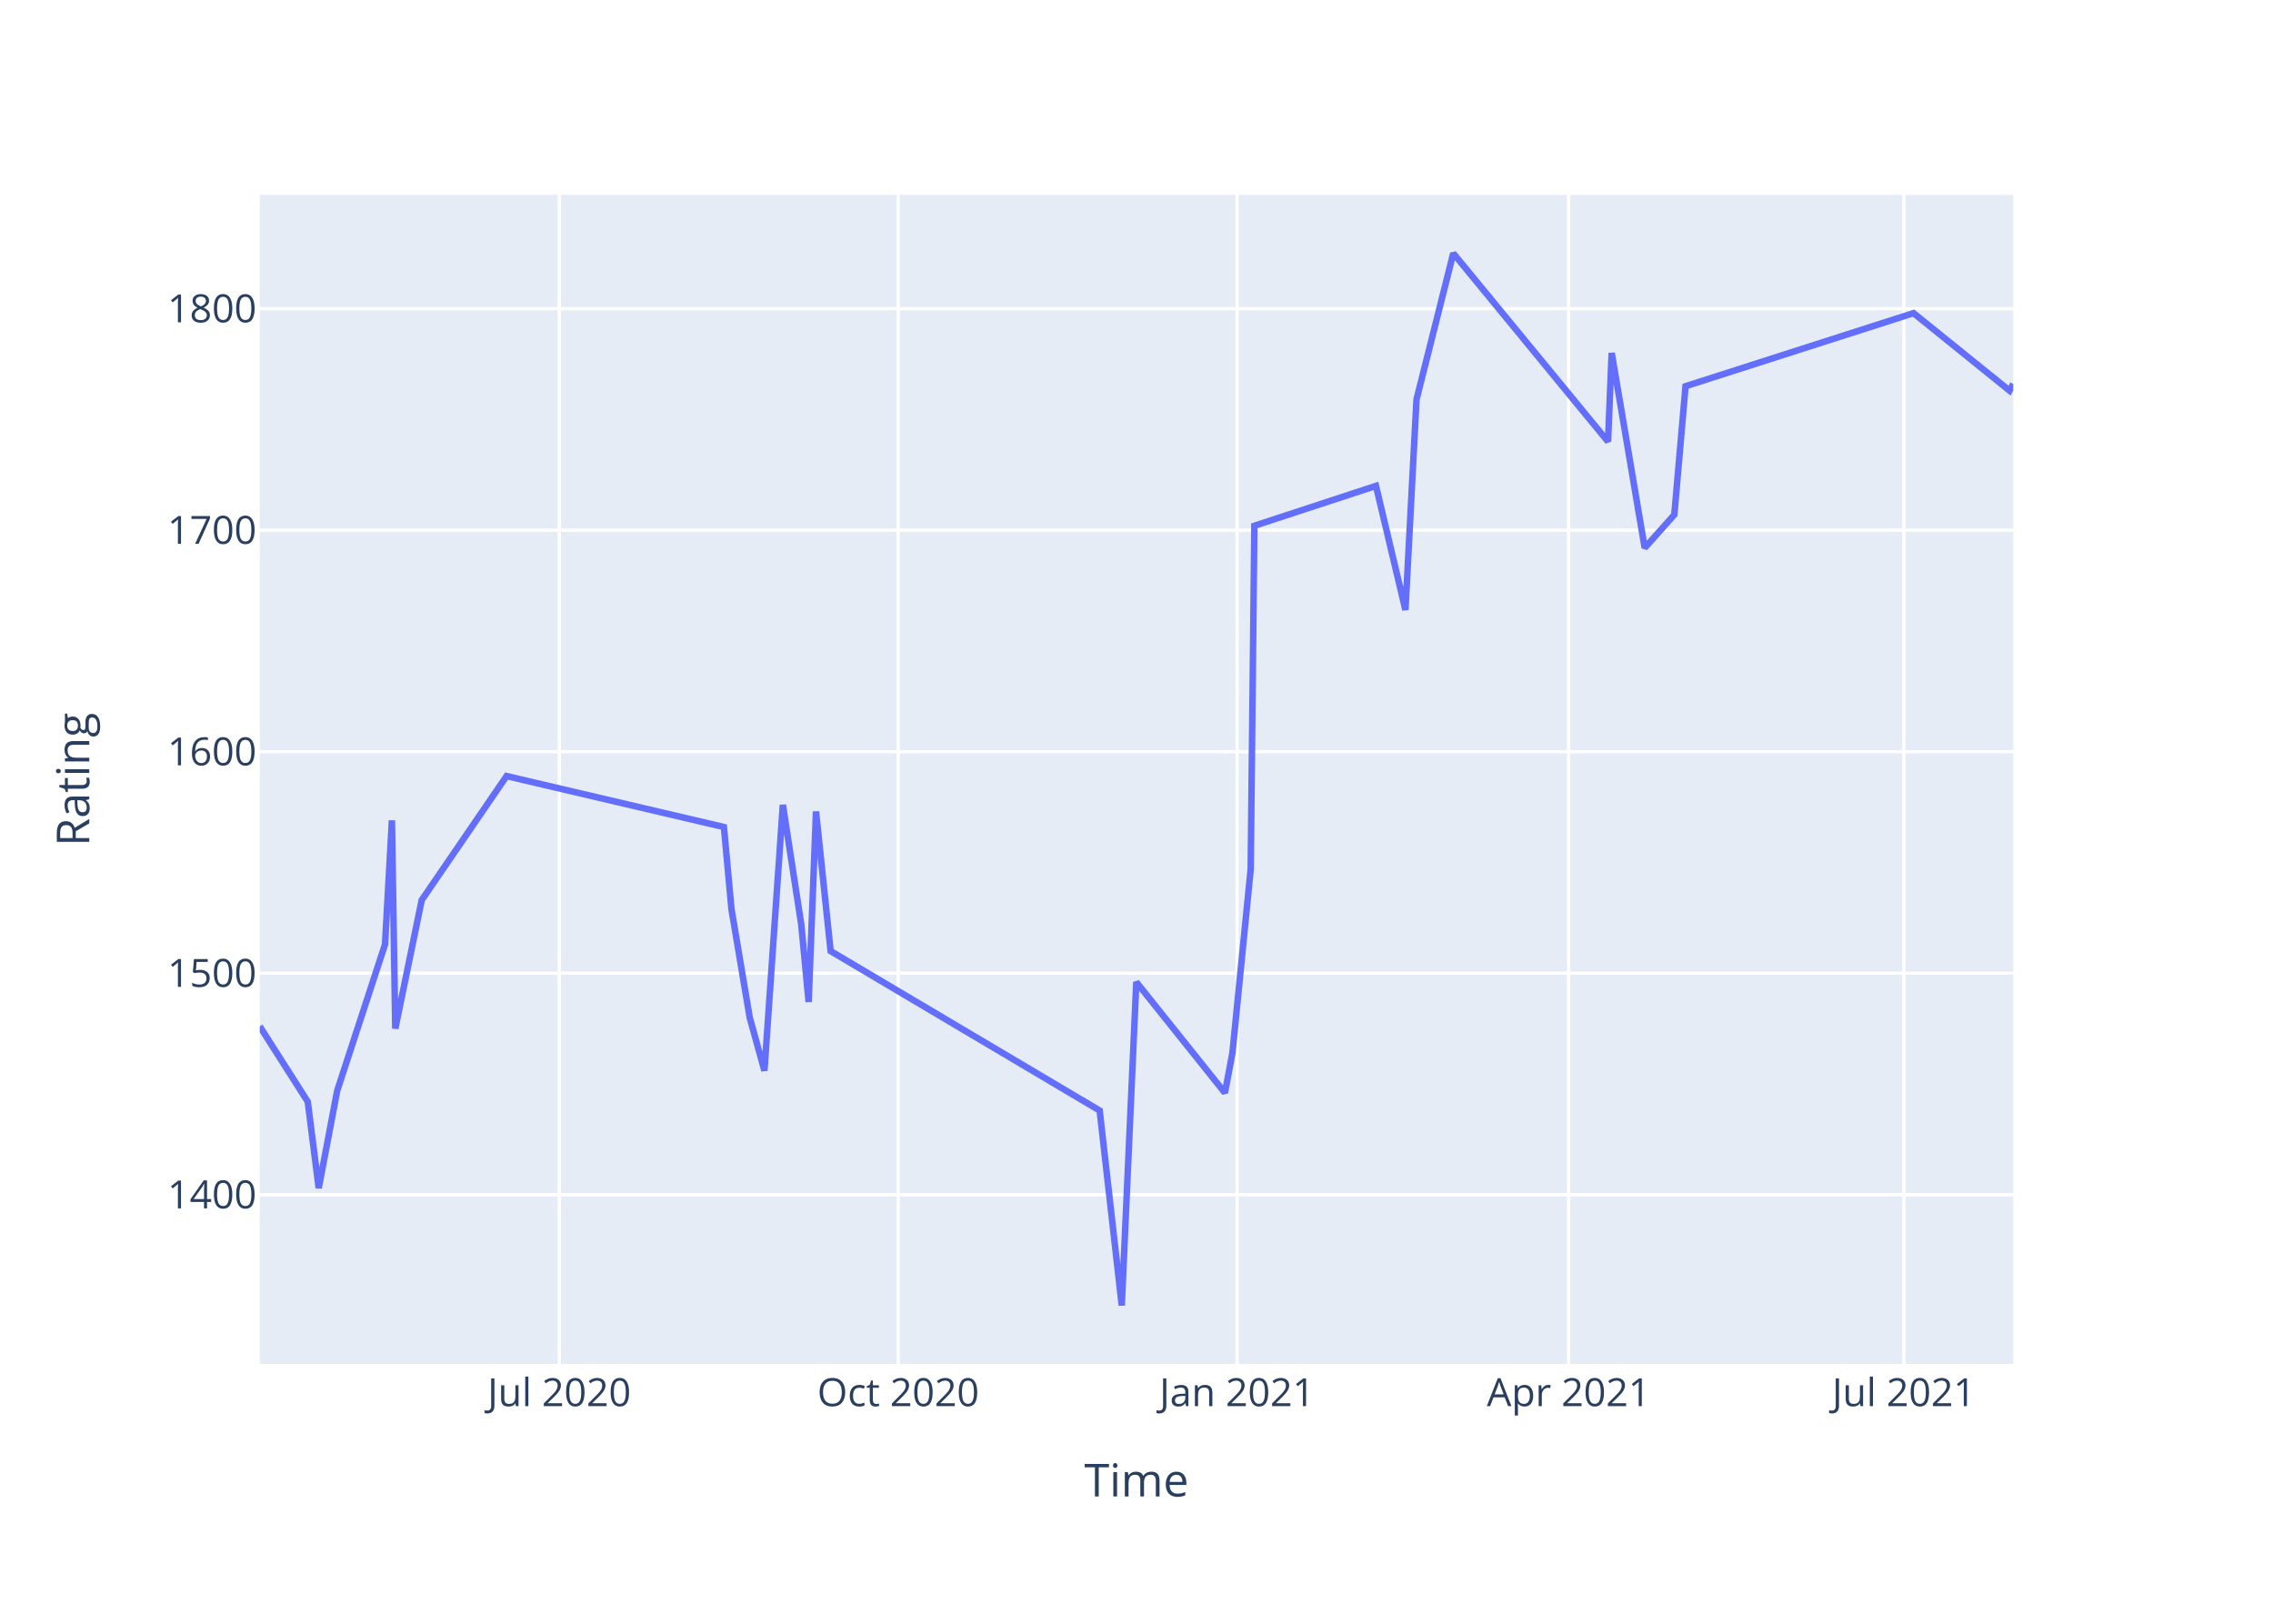
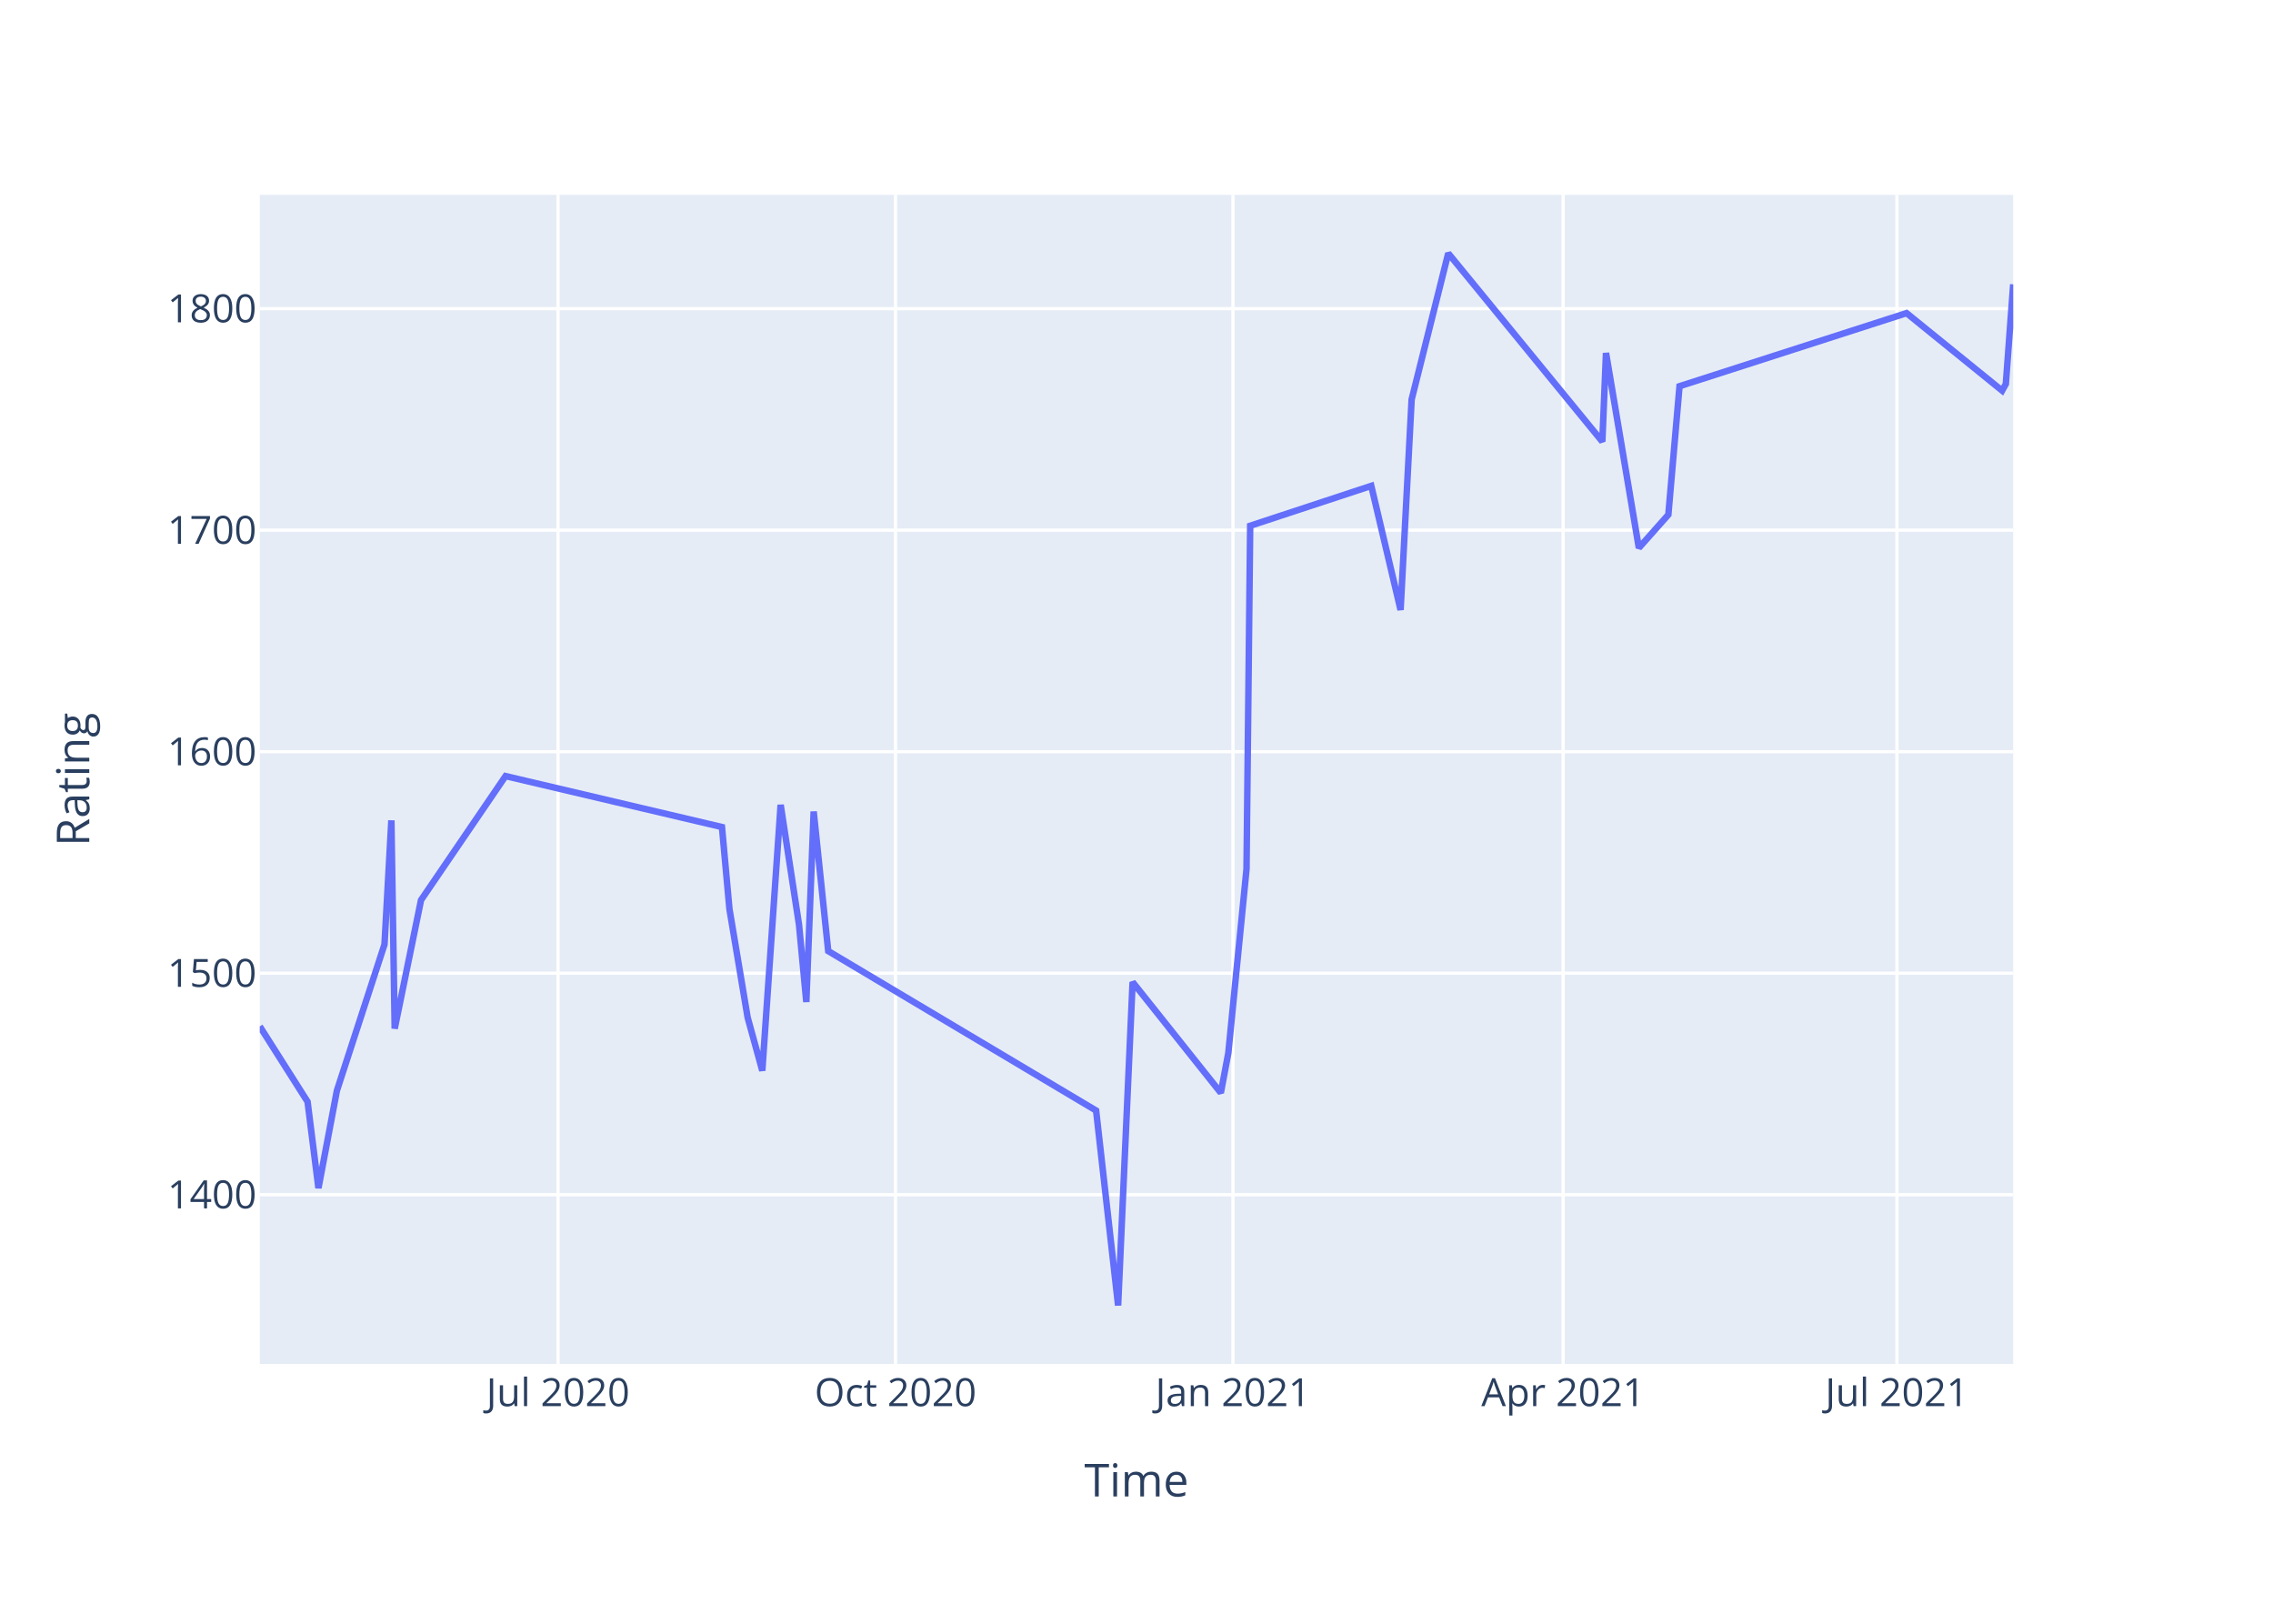
<svg xmlns="http://www.w3.org/2000/svg" class="main-svg" width="700" height="500" style="" viewBox="0 0 700 500">
  <rect x="0" y="0" width="700" height="500" style="fill: rgb(255, 255, 255); fill-opacity: 1;" />
-   <defs id="defs-4ff30b">
+   <defs id="defs-2927b8">
    <g class="clips">
-       <clipPath id="clip4ff30bxyplot" class="plotclip">
+       <clipPath id="clip2927b8xyplot" class="plotclip">
        <rect width="540" height="360" />
      </clipPath>
-       <clipPath class="axesclip" id="clip4ff30bx">
+       <clipPath class="axesclip" id="clip2927b8x">
        <rect x="80" y="0" width="540" height="500" />
      </clipPath>
-       <clipPath class="axesclip" id="clip4ff30by">
+       <clipPath class="axesclip" id="clip2927b8y">
        <rect x="0" y="60" width="700" height="360" />
      </clipPath>
-       <clipPath class="axesclip" id="clip4ff30bxy">
+       <clipPath class="axesclip" id="clip2927b8xy">
        <rect x="80" y="60" width="540" height="360" />
      </clipPath>
    </g>
    <g class="gradients" />
    <g class="patterns" />
  </defs>
  <g class="bglayer">
    <rect class="bg" x="80" y="60" width="540" height="360" style="fill: rgb(229, 236, 246); fill-opacity: 1; stroke-width: 0;" />
  </g>
  <g class="layer-below">
    <g class="imagelayer" />
    <g class="shapelayer" />
  </g>
  <g class="cartesianlayer">
    <g class="subplot xy">
      <g class="layer-subplot">
        <g class="shapelayer" />
        <g class="imagelayer" />
      </g>
      <g class="gridlayer">
        <g class="x">
-           <path class="xgrid crisp" transform="translate(172.24,0)" d="M0,60v360" style="stroke: rgb(255, 255, 255); stroke-opacity: 1; stroke-width: 1px;" />
-           <path class="xgrid crisp" transform="translate(276.61,0)" d="M0,60v360" style="stroke: rgb(255, 255, 255); stroke-opacity: 1; stroke-width: 1px;" />
-           <path class="xgrid crisp" transform="translate(380.98,0)" d="M0,60v360" style="stroke: rgb(255, 255, 255); stroke-opacity: 1; stroke-width: 1px;" />
-           <path class="xgrid crisp" transform="translate(483.08,0)" d="M0,60v360" style="stroke: rgb(255, 255, 255); stroke-opacity: 1; stroke-width: 1px;" />
-           <path class="xgrid crisp" transform="translate(586.32,0)" d="M0,60v360" style="stroke: rgb(255, 255, 255); stroke-opacity: 1; stroke-width: 1px;" />
+           <path class="xgrid crisp" transform="translate(171.85,0)" d="M0,60v360" style="stroke: rgb(255, 255, 255); stroke-opacity: 1; stroke-width: 1px;" />
+           <path class="xgrid crisp" transform="translate(275.78,0)" d="M0,60v360" style="stroke: rgb(255, 255, 255); stroke-opacity: 1; stroke-width: 1px;" />
+           <path class="xgrid crisp" transform="translate(379.71,0)" d="M0,60v360" style="stroke: rgb(255, 255, 255); stroke-opacity: 1; stroke-width: 1px;" />
+           <path class="xgrid crisp" transform="translate(481.38,0)" d="M0,60v360" style="stroke: rgb(255, 255, 255); stroke-opacity: 1; stroke-width: 1px;" />
+           <path class="xgrid crisp" transform="translate(584.18,0)" d="M0,60v360" style="stroke: rgb(255, 255, 255); stroke-opacity: 1; stroke-width: 1px;" />
        </g>
        <g class="y">
          <path class="ygrid crisp" transform="translate(0,367.89)" d="M80,0h540" style="stroke: rgb(255, 255, 255); stroke-opacity: 1; stroke-width: 1px;" />
          <path class="ygrid crisp" transform="translate(0,299.68)" d="M80,0h540" style="stroke: rgb(255, 255, 255); stroke-opacity: 1; stroke-width: 1px;" />
          <path class="ygrid crisp" transform="translate(0,231.47)" d="M80,0h540" style="stroke: rgb(255, 255, 255); stroke-opacity: 1; stroke-width: 1px;" />
          <path class="ygrid crisp" transform="translate(0,163.26)" d="M80,0h540" style="stroke: rgb(255, 255, 255); stroke-opacity: 1; stroke-width: 1px;" />
          <path class="ygrid crisp" transform="translate(0,95.05)" d="M80,0h540" style="stroke: rgb(255, 255, 255); stroke-opacity: 1; stroke-width: 1px;" />
        </g>
      </g>
      <g class="zerolinelayer" />
      <path class="xlines-below" />
      <path class="ylines-below" />
      <g class="overlines-below" />
      <g class="xaxislayer-below" />
      <g class="yaxislayer-below" />
      <g class="overaxes-below" />
-       <g class="plot" transform="translate(80,60)" clip-path="url(#clip4ff30bxyplot)">
+       <g class="plot" transform="translate(80,60)" clip-path="url(#clip2927b8xyplot)">
        <g class="scatterlayer mlayer">
-           <g class="trace scatter trace0448c8" style="stroke-miterlimit: 2; opacity: 1;">
+           <g class="trace scatter trace25b701" style="stroke-miterlimit: 2; opacity: 1;">
            <g class="fills" />
            <g class="errorbars" />
            <g class="lines">
-               <path class="js-line" d="M0,256.05L14.78,279.25L18.15,305.85L23.85,275.84L38.57,230.82L40.7,192.62L41.73,256.74L49.87,217.17L76.01,178.98L142.94,194.67L145.26,219.9L150.88,253.33L155.42,269.7L161.09,187.84L166.76,224.68L169.03,248.55L171.3,189.89L175.8,232.86L258.66,281.97L265.46,342L269.94,242.41L297.23,276.52L299.54,264.24L305.17,207.63L306.3,101.9L343.75,89.62L352.82,127.82L356.23,63.02L367.56,18L415.21,75.98L416.34,48.69L426.51,108.72L435.63,98.49L439.08,58.93L509.3,36.42L538.87,60.29L540,58.24" style="vector-effect: non-scaling-stroke; fill: none; stroke: rgb(99, 110, 250); stroke-opacity: 1; stroke-width: 2px; opacity: 1;" />
+               <path class="js-line" d="M0,256.05L14.72,279.25L18.07,305.85L23.75,275.84L38.41,230.82L40.53,192.62L41.55,256.74L49.66,217.17L75.69,178.98L142.34,194.67L144.64,219.9L150.25,253.33L154.76,269.7L160.41,187.84L166.06,224.68L168.32,248.55L170.58,189.89L175.06,232.86L257.56,281.97L264.34,342L268.8,242.41L295.97,276.52L298.28,264.24L303.88,207.63L305.01,101.9L342.3,89.62L351.33,127.82L354.73,63.02L366.01,18L413.46,75.98L414.59,48.69L424.71,108.72L433.79,98.49L437.23,58.93L507.15,36.42L536.59,60.29L537.72,58.24L540,27.55" style="vector-effect: non-scaling-stroke; fill: none; stroke: rgb(99, 110, 250); stroke-opacity: 1; stroke-width: 2px; opacity: 1;" />
            </g>
            <g class="points" />
            <g class="text" />
          </g>
        </g>
      </g>
      <g class="overplot" />
      <path class="xlines-above crisp" d="M0,0" style="fill: none;" />
      <path class="ylines-above crisp" d="M0,0" style="fill: none;" />
      <g class="overlines-above" />
      <g class="xaxislayer-above">
        <g class="xtick">
-           <text text-anchor="middle" x="0" y="433" transform="translate(172.24,0)" style="font-family: 'Open Sans', verdana, arial, sans-serif; font-size: 12px; fill: rgb(42, 63, 95); fill-opacity: 1; white-space: pre; opacity: 1;">Jul 2020</text>
+           <text text-anchor="middle" x="0" y="433" transform="translate(171.85,0)" style="font-family: 'Open Sans', verdana, arial, sans-serif; font-size: 12px; fill: rgb(42, 63, 95); fill-opacity: 1; white-space: pre; opacity: 1;">Jul 2020</text>
        </g>
        <g class="xtick">
-           <text text-anchor="middle" x="0" y="433" style="font-family: 'Open Sans', verdana, arial, sans-serif; font-size: 12px; fill: rgb(42, 63, 95); fill-opacity: 1; white-space: pre; opacity: 1;" transform="translate(276.61,0)">Oct 2020</text>
+           <text text-anchor="middle" x="0" y="433" style="font-family: 'Open Sans', verdana, arial, sans-serif; font-size: 12px; fill: rgb(42, 63, 95); fill-opacity: 1; white-space: pre; opacity: 1;" transform="translate(275.78,0)">Oct 2020</text>
        </g>
        <g class="xtick">
-           <text text-anchor="middle" x="0" y="433" style="font-family: 'Open Sans', verdana, arial, sans-serif; font-size: 12px; fill: rgb(42, 63, 95); fill-opacity: 1; white-space: pre; opacity: 1;" transform="translate(380.98,0)">Jan 2021</text>
+           <text text-anchor="middle" x="0" y="433" style="font-family: 'Open Sans', verdana, arial, sans-serif; font-size: 12px; fill: rgb(42, 63, 95); fill-opacity: 1; white-space: pre; opacity: 1;" transform="translate(379.71,0)">Jan 2021</text>
        </g>
        <g class="xtick">
-           <text text-anchor="middle" x="0" y="433" style="font-family: 'Open Sans', verdana, arial, sans-serif; font-size: 12px; fill: rgb(42, 63, 95); fill-opacity: 1; white-space: pre; opacity: 1;" transform="translate(483.08,0)">Apr 2021</text>
+           <text text-anchor="middle" x="0" y="433" style="font-family: 'Open Sans', verdana, arial, sans-serif; font-size: 12px; fill: rgb(42, 63, 95); fill-opacity: 1; white-space: pre; opacity: 1;" transform="translate(481.38,0)">Apr 2021</text>
        </g>
        <g class="xtick">
-           <text text-anchor="middle" x="0" y="433" style="font-family: 'Open Sans', verdana, arial, sans-serif; font-size: 12px; fill: rgb(42, 63, 95); fill-opacity: 1; white-space: pre; opacity: 1;" transform="translate(586.32,0)">Jul 2021</text>
+           <text text-anchor="middle" x="0" y="433" style="font-family: 'Open Sans', verdana, arial, sans-serif; font-size: 12px; fill: rgb(42, 63, 95); fill-opacity: 1; white-space: pre; opacity: 1;" transform="translate(584.18,0)">Jul 2021</text>
        </g>
      </g>
      <g class="yaxislayer-above">
        <g class="ytick">
          <text text-anchor="end" x="79" y="4.2" transform="translate(0,367.89)" style="font-family: 'Open Sans', verdana, arial, sans-serif; font-size: 12px; fill: rgb(42, 63, 95); fill-opacity: 1; white-space: pre; opacity: 1;">1400</text>
        </g>
        <g class="ytick">
          <text text-anchor="end" x="79" y="4.2" style="font-family: 'Open Sans', verdana, arial, sans-serif; font-size: 12px; fill: rgb(42, 63, 95); fill-opacity: 1; white-space: pre; opacity: 1;" transform="translate(0,299.68)">1500</text>
        </g>
        <g class="ytick">
          <text text-anchor="end" x="79" y="4.2" style="font-family: 'Open Sans', verdana, arial, sans-serif; font-size: 12px; fill: rgb(42, 63, 95); fill-opacity: 1; white-space: pre; opacity: 1;" transform="translate(0,231.47)">1600</text>
        </g>
        <g class="ytick">
          <text text-anchor="end" x="79" y="4.2" style="font-family: 'Open Sans', verdana, arial, sans-serif; font-size: 12px; fill: rgb(42, 63, 95); fill-opacity: 1; white-space: pre; opacity: 1;" transform="translate(0,163.26)">1700</text>
        </g>
        <g class="ytick">
          <text text-anchor="end" x="79" y="4.2" style="font-family: 'Open Sans', verdana, arial, sans-serif; font-size: 12px; fill: rgb(42, 63, 95); fill-opacity: 1; white-space: pre; opacity: 1;" transform="translate(0,95.05)">1800</text>
        </g>
      </g>
      <g class="overaxes-above" />
    </g>
  </g>
  <g class="polarlayer" />
  <g class="ternarylayer" />
  <g class="geolayer" />
  <g class="funnelarealayer" />
  <g class="pielayer" />
  <g class="iciclelayer" />
  <g class="treemaplayer" />
  <g class="sunburstlayer" />
  <g class="glimages" />
-   <defs id="topdefs-4ff30b">
+   <defs id="topdefs-2927b8">
    <g class="clips" />
  </defs>
  <g class="layer-above">
    <g class="imagelayer" />
    <g class="shapelayer" />
  </g>
  <g class="infolayer">
    <g class="g-gtitle" />
    <g class="g-xtitle">
      <text class="xtitle" x="350" y="460.8" text-anchor="middle" style="font-family: 'Open Sans', verdana, arial, sans-serif; font-size: 14px; fill: rgb(42, 63, 95); opacity: 1; font-weight: normal; white-space: pre;">Time</text>
    </g>
    <g class="g-ytitle">
      <text class="ytitle" transform="rotate(-90,27.49688,240)" x="27.497" y="240" text-anchor="middle" style="font-family: 'Open Sans', verdana, arial, sans-serif; font-size: 14px; fill: rgb(42, 63, 95); opacity: 1; font-weight: normal; white-space: pre;">Rating</text>
    </g>
  </g>
</svg>
